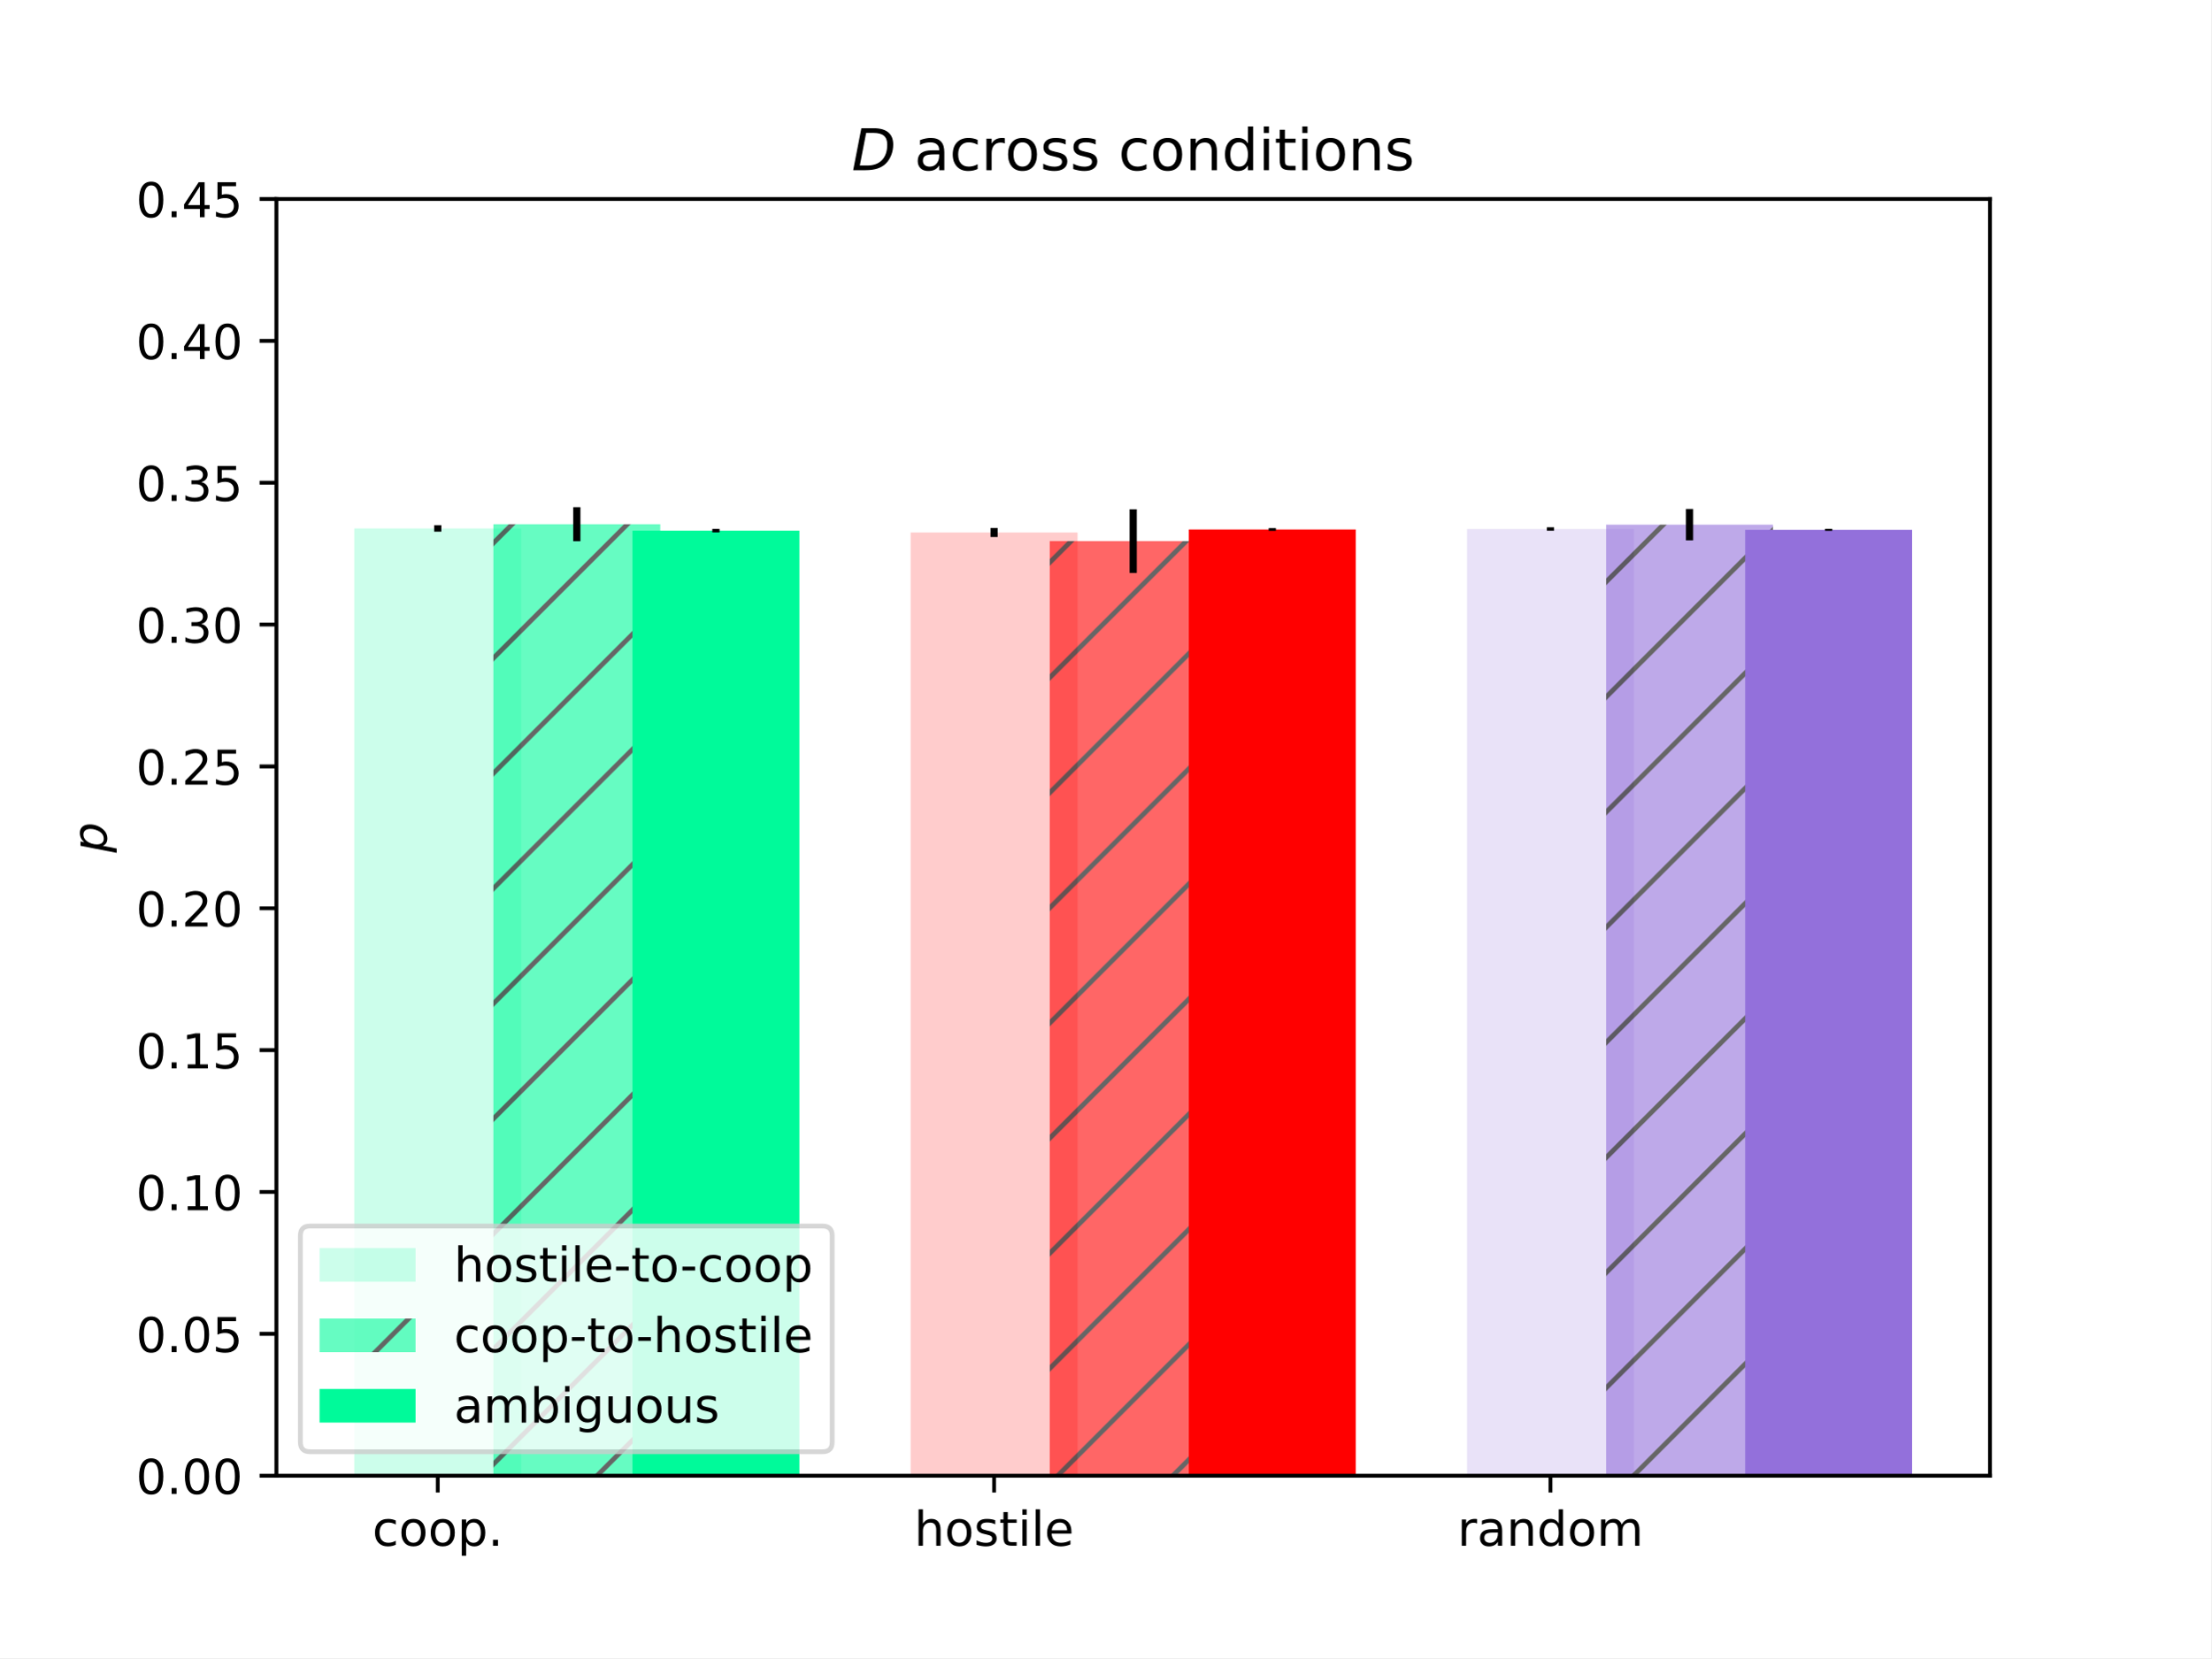
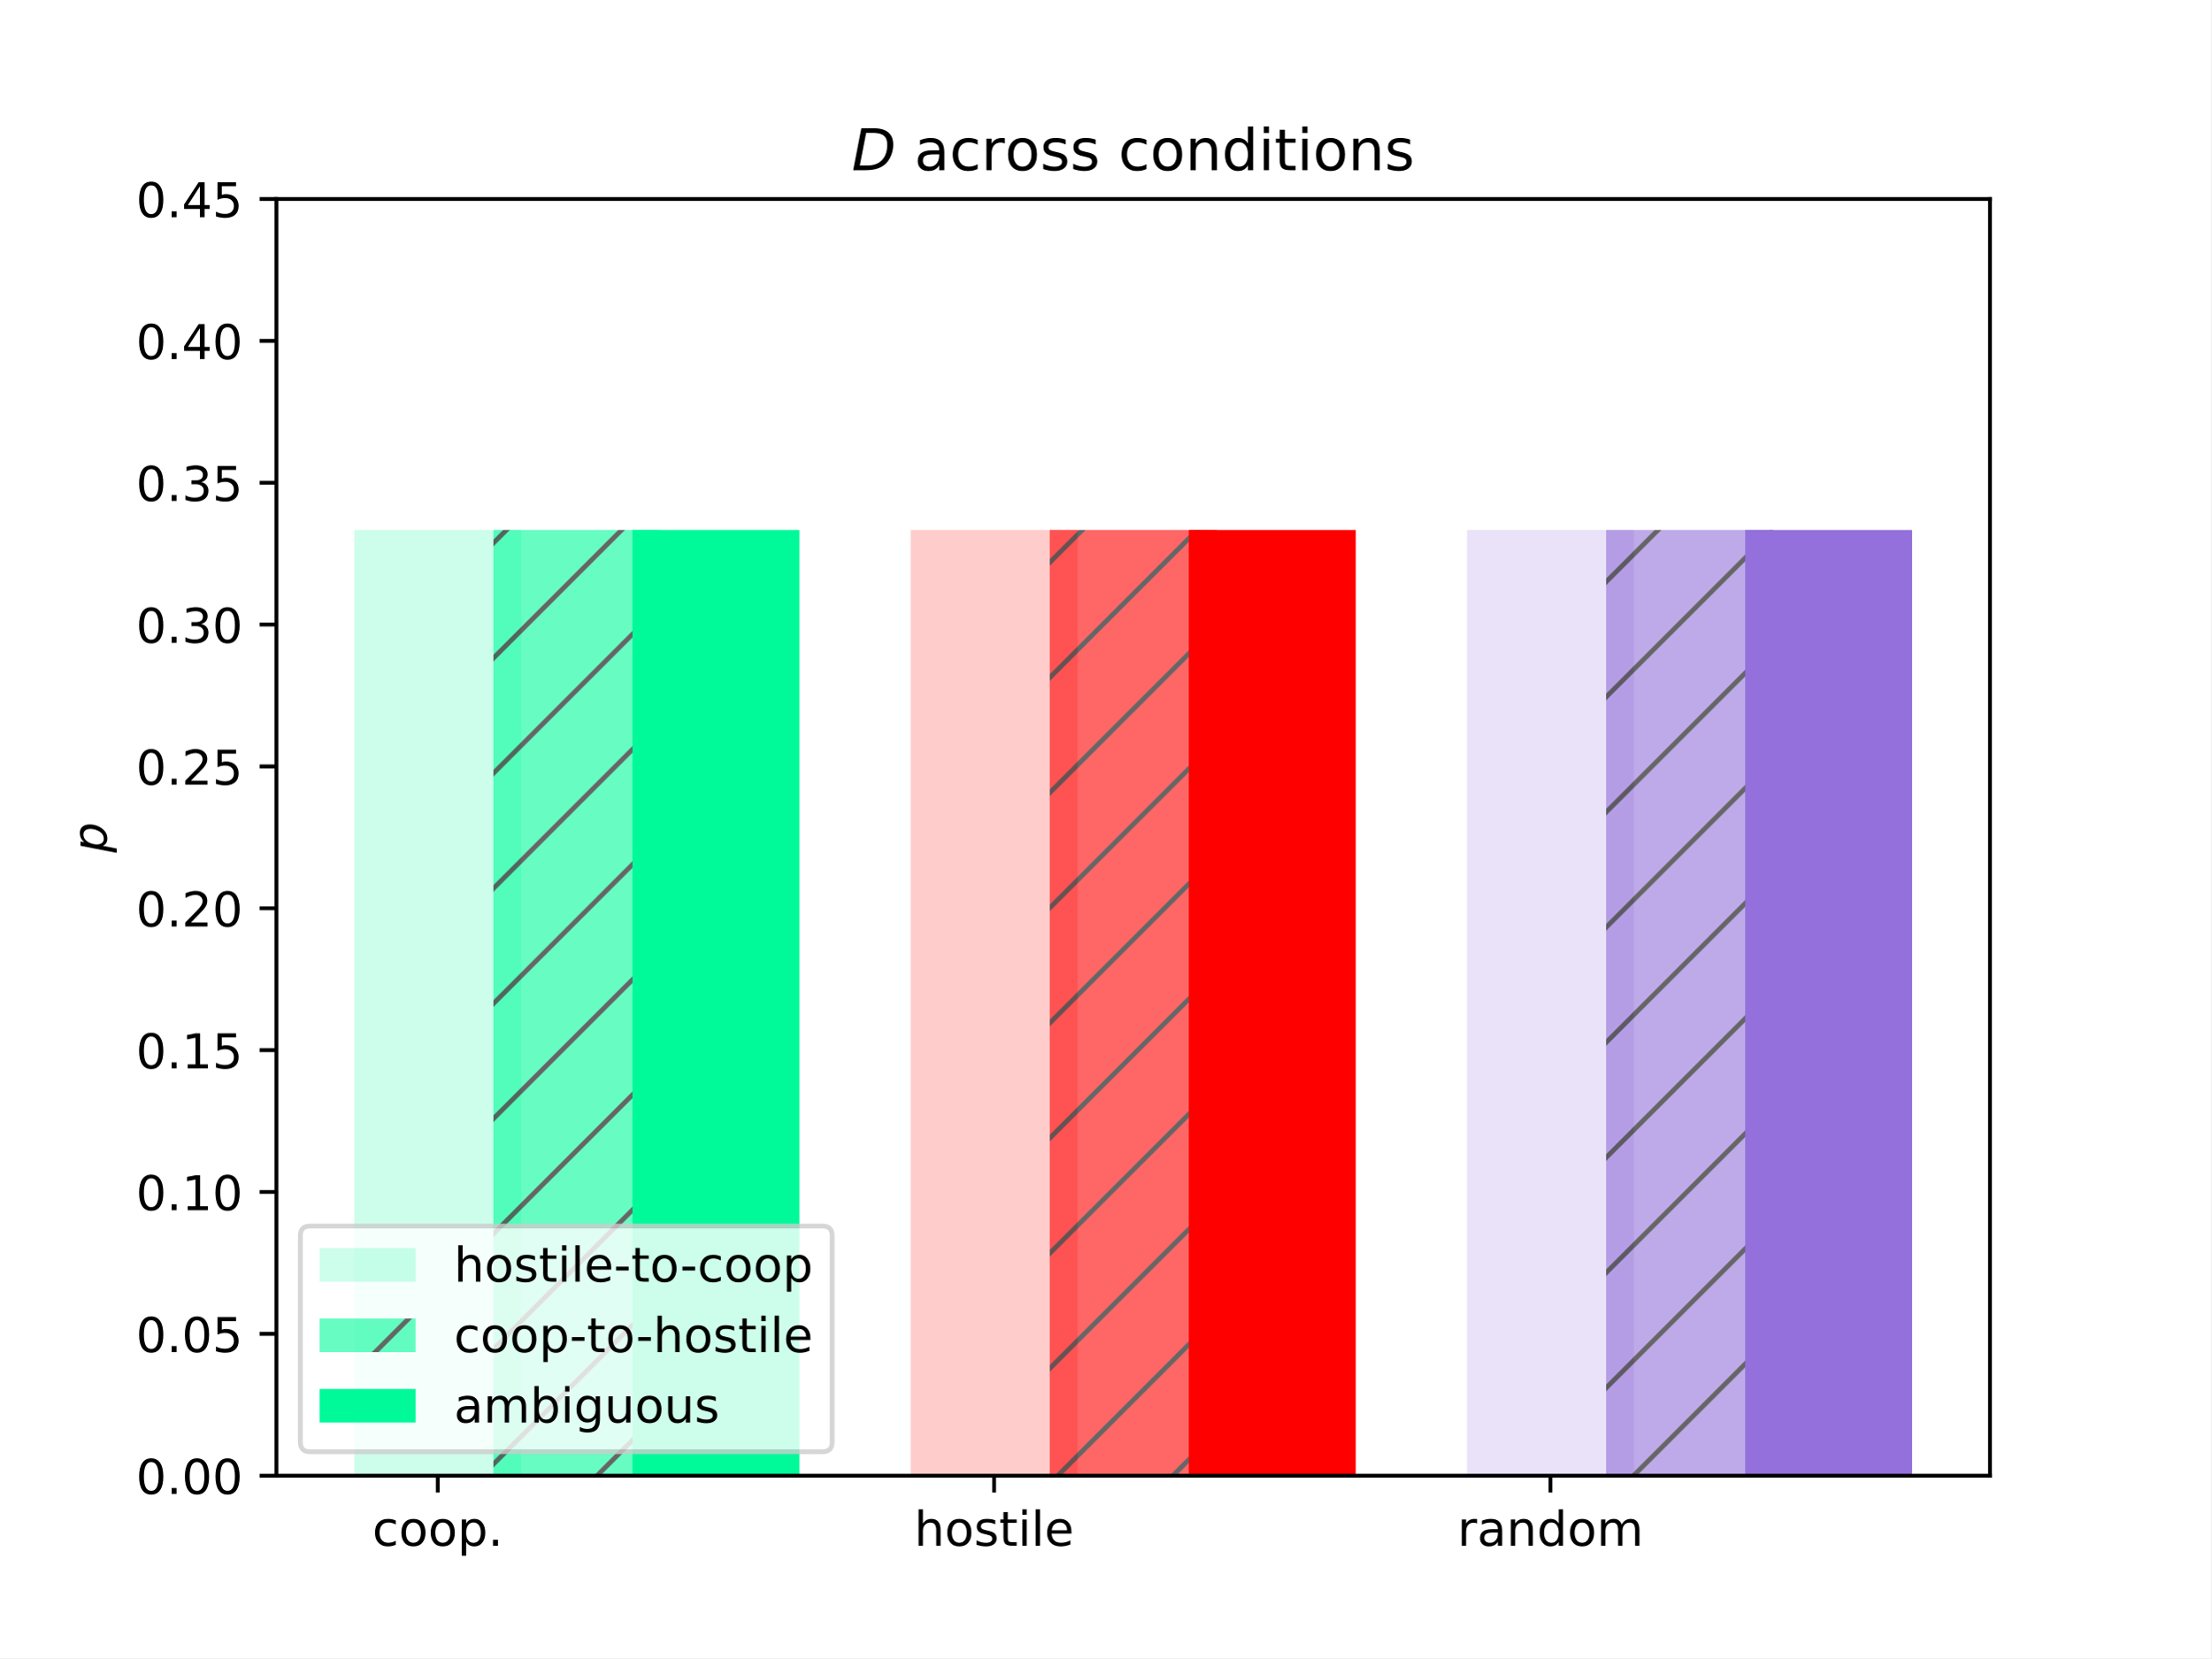
<svg xmlns="http://www.w3.org/2000/svg" xmlns:xlink="http://www.w3.org/1999/xlink" width="460.8pt" height="345.6pt" viewBox="0 0 460.8 345.6" version="1.1">
  <defs>
    <style type="text/css">*{stroke-linejoin: round; stroke-linecap: butt}</style>
  </defs>
  <g id="figure_1">
    <g id="patch_1">
      <path d="M 0 345.6  L 460.8 345.6  L 460.8 0  L 0 0  z " style="fill: #ffffff" />
    </g>
    <g id="axes_1">
      <g id="patch_2">
        <path d="M 57.6 307.584  L 414.72 307.584  L 414.72 41.472  L 57.6 41.472  z " style="fill: #ffffff" />
      </g>
      <g id="patch_3">
-         <path d="M 73.833 307.584  L 108.617 307.584  L 108.617 110.139  L 73.833 110.139  z " clip-path="url(#pad60d585d9)" style="fill: #00fa9a; opacity: 0.2" />
+         <path d="M 73.833 307.584  L 108.617 307.584  L 108.617 110.464  L 73.833 110.464  z " clip-path="url(#p4d7e593ae7)" style="fill: #00fa9a; opacity: 0.2" />
      </g>
      <g id="patch_4">
-         <path d="M 189.781 307.584  L 224.565 307.584  L 224.565 110.993  L 189.781 110.993  z " clip-path="url(#pad60d585d9)" style="fill: #ff0000; opacity: 0.2" />
+         <path d="M 189.781 307.584  L 224.565 307.584  L 224.565 110.464  L 189.781 110.464  z " clip-path="url(#p4d7e593ae7)" style="fill: #ff0000; opacity: 0.2" />
      </g>
      <g id="patch_5">
-         <path d="M 305.729 307.584  L 340.513 307.584  L 340.513 110.26  L 305.729 110.26  z " clip-path="url(#pad60d585d9)" style="fill: #9370db; opacity: 0.2" />
+         <path d="M 305.729 307.584  L 340.513 307.584  L 340.513 110.464  L 305.729 110.464  z " clip-path="url(#p4d7e593ae7)" style="fill: #9370db; opacity: 0.2" />
      </g>
      <g id="patch_6">
-         <path d="M 102.82 307.584  L 137.604 307.584  L 137.604 109.261  L 102.82 109.261  z " clip-path="url(#pad60d585d9)" style="fill: url(#h1ee213d143); opacity: 0.6" />
+         <path d="M 102.82 307.584  L 137.604 307.584  L 137.604 110.464  L 102.82 110.464  z " clip-path="url(#p4d7e593ae7)" style="fill: url(#h6283fdbabc); opacity: 0.6" />
      </g>
      <g id="patch_7">
-         <path d="M 218.768 307.584  L 253.552 307.584  L 253.552 112.777  L 218.768 112.777  z " clip-path="url(#pad60d585d9)" style="fill: url(#h73aff4ea53); opacity: 0.6" />
+         <path d="M 218.768 307.584  L 253.552 307.584  L 253.552 110.464  L 218.768 110.464  z " clip-path="url(#p4d7e593ae7)" style="fill: url(#heee160bb7b); opacity: 0.6" />
      </g>
      <g id="patch_8">
-         <path d="M 334.716 307.584  L 369.5 307.584  L 369.5 109.353  L 334.716 109.353  z " clip-path="url(#pad60d585d9)" style="fill: url(#h2d65809f4c); opacity: 0.6" />
+         <path d="M 334.716 307.584  L 369.5 307.584  L 369.5 110.464  L 334.716 110.464  z " clip-path="url(#p4d7e593ae7)" style="fill: url(#hfb50454c77); opacity: 0.6" />
      </g>
      <g id="patch_9">
-         <path d="M 131.807 307.584  L 166.591 307.584  L 166.591 110.6  L 131.807 110.6  z " clip-path="url(#pad60d585d9)" style="fill: #00fa9a" />
+         <path d="M 131.807 307.584  L 166.591 307.584  L 166.591 110.464  L 131.807 110.464  z " clip-path="url(#p4d7e593ae7)" style="fill: #00fa9a" />
      </g>
      <g id="patch_10">
-         <path d="M 247.755 307.584  L 282.539 307.584  L 282.539 110.36  L 247.755 110.36  z " clip-path="url(#pad60d585d9)" style="fill: #ff0000" />
+         <path d="M 247.755 307.584  L 282.539 307.584  L 282.539 110.464  L 247.755 110.464  z " clip-path="url(#p4d7e593ae7)" style="fill: #ff0000" />
      </g>
      <g id="patch_11">
-         <path d="M 363.703 307.584  L 398.487 307.584  L 398.487 110.432  L 363.703 110.432  z " clip-path="url(#pad60d585d9)" style="fill: #9370db" />
+         <path d="M 363.703 307.584  L 398.487 307.584  L 398.487 110.464  L 363.703 110.464  z " clip-path="url(#p4d7e593ae7)" style="fill: #9370db" />
      </g>
      <g id="matplotlib.axis_1">
        <g id="xtick_1">
          <g id="line2d_1">
            <defs>
-               <path id="me42c47daf1" d="M 0 0  L 0 3.5  " style="stroke: #000000; stroke-width: 0.8" />
+               <path id="m110d7c3a64" d="M 0 0  L 0 3.5  " style="stroke: #000000; stroke-width: 0.8" />
            </defs>
            <g>
-               <use xlink:href="#me42c47daf1" x="91.225" y="307.584" style="stroke: #000000; stroke-width: 0.8" />
+               <use xlink:href="#m110d7c3a64" x="91.225" y="307.584" style="stroke: #000000; stroke-width: 0.8" />
            </g>
          </g>
          <g id="text_1">
            <g transform="translate(77.59368 322.1824) scale(0.1 -0.1)">
              <defs>
                <path id="DejaVuSans-63" d="M 3122 3366  L 3122 2828  Q 2878 2963 2633 3030  Q 2388 3097 2138 3097  Q 1578 3097 1268 2742  Q 959 2388 959 1747  Q 959 1106 1268 751  Q 1578 397 2138 397  Q 2388 397 2633 464  Q 2878 531 3122 666  L 3122 134  Q 2881 22 2623 -34  Q 2366 -91 2075 -91  Q 1284 -91 818 406  Q 353 903 353 1747  Q 353 2603 823 3093  Q 1294 3584 2113 3584  Q 2378 3584 2631 3529  Q 2884 3475 3122 3366  z " transform="scale(0.015625)" />
                <path id="DejaVuSans-6f" d="M 1959 3097  Q 1497 3097 1228 2736  Q 959 2375 959 1747  Q 959 1119 1226 758  Q 1494 397 1959 397  Q 2419 397 2687 759  Q 2956 1122 2956 1747  Q 2956 2369 2687 2733  Q 2419 3097 1959 3097  z M 1959 3584  Q 2709 3584 3137 3096  Q 3566 2609 3566 1747  Q 3566 888 3137 398  Q 2709 -91 1959 -91  Q 1206 -91 779 398  Q 353 888 353 1747  Q 353 2609 779 3096  Q 1206 3584 1959 3584  z " transform="scale(0.015625)" />
                <path id="DejaVuSans-70" d="M 1159 525  L 1159 -1331  L 581 -1331  L 581 3500  L 1159 3500  L 1159 2969  Q 1341 3281 1617 3432  Q 1894 3584 2278 3584  Q 2916 3584 3314 3078  Q 3713 2572 3713 1747  Q 3713 922 3314 415  Q 2916 -91 2278 -91  Q 1894 -91 1617 61  Q 1341 213 1159 525  z M 3116 1747  Q 3116 2381 2855 2742  Q 2594 3103 2138 3103  Q 1681 3103 1420 2742  Q 1159 2381 1159 1747  Q 1159 1113 1420 752  Q 1681 391 2138 391  Q 2594 391 2855 752  Q 3116 1113 3116 1747  z " transform="scale(0.015625)" />
                <path id="DejaVuSans-2e" d="M 684 794  L 1344 794  L 1344 0  L 684 0  L 684 794  z " transform="scale(0.015625)" />
              </defs>
              <use xlink:href="#DejaVuSans-63" />
              <use xlink:href="#DejaVuSans-6f" x="54.98" />
              <use xlink:href="#DejaVuSans-6f" x="116.162" />
              <use xlink:href="#DejaVuSans-70" x="177.344" />
              <use xlink:href="#DejaVuSans-2e" x="240.82" />
            </g>
          </g>
        </g>
        <g id="xtick_2">
          <g id="line2d_2">
            <g>
-               <use xlink:href="#me42c47daf1" x="207.173" y="307.584" style="stroke: #000000; stroke-width: 0.8" />
+               <use xlink:href="#m110d7c3a64" x="207.173" y="307.584" style="stroke: #000000; stroke-width: 0.8" />
            </g>
          </g>
          <g id="text_2">
            <g transform="translate(190.5253 322.1824) scale(0.1 -0.1)">
              <defs>
                <path id="DejaVuSans-68" d="M 3513 2113  L 3513 0  L 2938 0  L 2938 2094  Q 2938 2591 2744 2837  Q 2550 3084 2163 3084  Q 1697 3084 1428 2787  Q 1159 2491 1159 1978  L 1159 0  L 581 0  L 581 4863  L 1159 4863  L 1159 2956  Q 1366 3272 1645 3428  Q 1925 3584 2291 3584  Q 2894 3584 3203 3211  Q 3513 2838 3513 2113  z " transform="scale(0.015625)" />
                <path id="DejaVuSans-73" d="M 2834 3397  L 2834 2853  Q 2591 2978 2328 3040  Q 2066 3103 1784 3103  Q 1356 3103 1142 2972  Q 928 2841 928 2578  Q 928 2378 1081 2264  Q 1234 2150 1697 2047  L 1894 2003  Q 2506 1872 2764 1633  Q 3022 1394 3022 966  Q 3022 478 2636 193  Q 2250 -91 1575 -91  Q 1294 -91 989 -36  Q 684 19 347 128  L 347 722  Q 666 556 975 473  Q 1284 391 1588 391  Q 1994 391 2212 530  Q 2431 669 2431 922  Q 2431 1156 2273 1281  Q 2116 1406 1581 1522  L 1381 1569  Q 847 1681 609 1914  Q 372 2147 372 2553  Q 372 3047 722 3315  Q 1072 3584 1716 3584  Q 2034 3584 2315 3537  Q 2597 3491 2834 3397  z " transform="scale(0.015625)" />
                <path id="DejaVuSans-74" d="M 1172 4494  L 1172 3500  L 2356 3500  L 2356 3053  L 1172 3053  L 1172 1153  Q 1172 725 1289 603  Q 1406 481 1766 481  L 2356 481  L 2356 0  L 1766 0  Q 1100 0 847 248  Q 594 497 594 1153  L 594 3053  L 172 3053  L 172 3500  L 594 3500  L 594 4494  L 1172 4494  z " transform="scale(0.015625)" />
                <path id="DejaVuSans-69" d="M 603 3500  L 1178 3500  L 1178 0  L 603 0  L 603 3500  z M 603 4863  L 1178 4863  L 1178 4134  L 603 4134  L 603 4863  z " transform="scale(0.015625)" />
                <path id="DejaVuSans-6c" d="M 603 4863  L 1178 4863  L 1178 0  L 603 0  L 603 4863  z " transform="scale(0.015625)" />
                <path id="DejaVuSans-65" d="M 3597 1894  L 3597 1613  L 953 1613  Q 991 1019 1311 708  Q 1631 397 2203 397  Q 2534 397 2845 478  Q 3156 559 3463 722  L 3463 178  Q 3153 47 2828 -22  Q 2503 -91 2169 -91  Q 1331 -91 842 396  Q 353 884 353 1716  Q 353 2575 817 3079  Q 1281 3584 2069 3584  Q 2775 3584 3186 3129  Q 3597 2675 3597 1894  z M 3022 2063  Q 3016 2534 2758 2815  Q 2500 3097 2075 3097  Q 1594 3097 1305 2825  Q 1016 2553 972 2059  L 3022 2063  z " transform="scale(0.015625)" />
              </defs>
              <use xlink:href="#DejaVuSans-68" />
              <use xlink:href="#DejaVuSans-6f" x="63.379" />
              <use xlink:href="#DejaVuSans-73" x="124.561" />
              <use xlink:href="#DejaVuSans-74" x="176.66" />
              <use xlink:href="#DejaVuSans-69" x="215.869" />
              <use xlink:href="#DejaVuSans-6c" x="243.652" />
              <use xlink:href="#DejaVuSans-65" x="271.436" />
            </g>
          </g>
        </g>
        <g id="xtick_3">
          <g id="line2d_3">
            <g>
-               <use xlink:href="#me42c47daf1" x="323.121" y="307.584" style="stroke: #000000; stroke-width: 0.8" />
+               <use xlink:href="#m110d7c3a64" x="323.121" y="307.584" style="stroke: #000000; stroke-width: 0.8" />
            </g>
          </g>
          <g id="text_3">
            <g transform="translate(303.7289 322.1824) scale(0.1 -0.1)">
              <defs>
                <path id="DejaVuSans-72" d="M 2631 2963  Q 2534 3019 2420 3045  Q 2306 3072 2169 3072  Q 1681 3072 1420 2755  Q 1159 2438 1159 1844  L 1159 0  L 581 0  L 581 3500  L 1159 3500  L 1159 2956  Q 1341 3275 1631 3429  Q 1922 3584 2338 3584  Q 2397 3584 2469 3576  Q 2541 3569 2628 3553  L 2631 2963  z " transform="scale(0.015625)" />
                <path id="DejaVuSans-61" d="M 2194 1759  Q 1497 1759 1228 1600  Q 959 1441 959 1056  Q 959 750 1161 570  Q 1363 391 1709 391  Q 2188 391 2477 730  Q 2766 1069 2766 1631  L 2766 1759  L 2194 1759  z M 3341 1997  L 3341 0  L 2766 0  L 2766 531  Q 2569 213 2275 61  Q 1981 -91 1556 -91  Q 1019 -91 701 211  Q 384 513 384 1019  Q 384 1609 779 1909  Q 1175 2209 1959 2209  L 2766 2209  L 2766 2266  Q 2766 2663 2505 2880  Q 2244 3097 1772 3097  Q 1472 3097 1187 3025  Q 903 2953 641 2809  L 641 3341  Q 956 3463 1253 3523  Q 1550 3584 1831 3584  Q 2591 3584 2966 3190  Q 3341 2797 3341 1997  z " transform="scale(0.015625)" />
                <path id="DejaVuSans-6e" d="M 3513 2113  L 3513 0  L 2938 0  L 2938 2094  Q 2938 2591 2744 2837  Q 2550 3084 2163 3084  Q 1697 3084 1428 2787  Q 1159 2491 1159 1978  L 1159 0  L 581 0  L 581 3500  L 1159 3500  L 1159 2956  Q 1366 3272 1645 3428  Q 1925 3584 2291 3584  Q 2894 3584 3203 3211  Q 3513 2838 3513 2113  z " transform="scale(0.015625)" />
                <path id="DejaVuSans-64" d="M 2906 2969  L 2906 4863  L 3481 4863  L 3481 0  L 2906 0  L 2906 525  Q 2725 213 2448 61  Q 2172 -91 1784 -91  Q 1150 -91 751 415  Q 353 922 353 1747  Q 353 2572 751 3078  Q 1150 3584 1784 3584  Q 2172 3584 2448 3432  Q 2725 3281 2906 2969  z M 947 1747  Q 947 1113 1208 752  Q 1469 391 1925 391  Q 2381 391 2643 752  Q 2906 1113 2906 1747  Q 2906 2381 2643 2742  Q 2381 3103 1925 3103  Q 1469 3103 1208 2742  Q 947 2381 947 1747  z " transform="scale(0.015625)" />
                <path id="DejaVuSans-6d" d="M 3328 2828  Q 3544 3216 3844 3400  Q 4144 3584 4550 3584  Q 5097 3584 5394 3201  Q 5691 2819 5691 2113  L 5691 0  L 5113 0  L 5113 2094  Q 5113 2597 4934 2840  Q 4756 3084 4391 3084  Q 3944 3084 3684 2787  Q 3425 2491 3425 1978  L 3425 0  L 2847 0  L 2847 2094  Q 2847 2600 2669 2842  Q 2491 3084 2119 3084  Q 1678 3084 1418 2786  Q 1159 2488 1159 1978  L 1159 0  L 581 0  L 581 3500  L 1159 3500  L 1159 2956  Q 1356 3278 1631 3431  Q 1906 3584 2284 3584  Q 2666 3584 2933 3390  Q 3200 3197 3328 2828  z " transform="scale(0.015625)" />
              </defs>
              <use xlink:href="#DejaVuSans-72" />
              <use xlink:href="#DejaVuSans-61" x="41.113" />
              <use xlink:href="#DejaVuSans-6e" x="102.393" />
              <use xlink:href="#DejaVuSans-64" x="165.771" />
              <use xlink:href="#DejaVuSans-6f" x="229.248" />
              <use xlink:href="#DejaVuSans-6d" x="290.43" />
            </g>
          </g>
        </g>
      </g>
      <g id="matplotlib.axis_2">
        <g id="ytick_1">
          <g id="line2d_4">
            <defs>
-               <path id="mc05fbb5b84" d="M 0 0  L -3.5 0  " style="stroke: #000000; stroke-width: 0.8" />
+               <path id="m73c6b029cb" d="M 0 0  L -3.5 0  " style="stroke: #000000; stroke-width: 0.8" />
            </defs>
            <g>
-               <use xlink:href="#mc05fbb5b84" x="57.6" y="307.584" style="stroke: #000000; stroke-width: 0.8" />
+               <use xlink:href="#m73c6b029cb" x="57.6" y="307.584" style="stroke: #000000; stroke-width: 0.8" />
            </g>
          </g>
          <g id="text_4">
            <g transform="translate(28.33438 311.3832) scale(0.1 -0.1)">
              <defs>
                <path id="DejaVuSans-30" d="M 2034 4250  Q 1547 4250 1301 3770  Q 1056 3291 1056 2328  Q 1056 1369 1301 889  Q 1547 409 2034 409  Q 2525 409 2770 889  Q 3016 1369 3016 2328  Q 3016 3291 2770 3770  Q 2525 4250 2034 4250  z M 2034 4750  Q 2819 4750 3233 4129  Q 3647 3509 3647 2328  Q 3647 1150 3233 529  Q 2819 -91 2034 -91  Q 1250 -91 836 529  Q 422 1150 422 2328  Q 422 3509 836 4129  Q 1250 4750 2034 4750  z " transform="scale(0.015625)" />
              </defs>
              <use xlink:href="#DejaVuSans-30" />
              <use xlink:href="#DejaVuSans-2e" x="63.623" />
              <use xlink:href="#DejaVuSans-30" x="95.41" />
              <use xlink:href="#DejaVuSans-30" x="159.033" />
            </g>
          </g>
        </g>
        <g id="ytick_2">
          <g id="line2d_5">
            <g>
-               <use xlink:href="#mc05fbb5b84" x="57.6" y="278.016" style="stroke: #000000; stroke-width: 0.8" />
+               <use xlink:href="#m73c6b029cb" x="57.6" y="278.016" style="stroke: #000000; stroke-width: 0.8" />
            </g>
          </g>
          <g id="text_5">
            <g transform="translate(28.33438 281.8152) scale(0.1 -0.1)">
              <defs>
                <path id="DejaVuSans-35" d="M 691 4666  L 3169 4666  L 3169 4134  L 1269 4134  L 1269 2991  Q 1406 3038 1543 3061  Q 1681 3084 1819 3084  Q 2600 3084 3056 2656  Q 3513 2228 3513 1497  Q 3513 744 3044 326  Q 2575 -91 1722 -91  Q 1428 -91 1123 -41  Q 819 9 494 109  L 494 744  Q 775 591 1075 516  Q 1375 441 1709 441  Q 2250 441 2565 725  Q 2881 1009 2881 1497  Q 2881 1984 2565 2268  Q 2250 2553 1709 2553  Q 1456 2553 1204 2497  Q 953 2441 691 2322  L 691 4666  z " transform="scale(0.015625)" />
              </defs>
              <use xlink:href="#DejaVuSans-30" />
              <use xlink:href="#DejaVuSans-2e" x="63.623" />
              <use xlink:href="#DejaVuSans-30" x="95.41" />
              <use xlink:href="#DejaVuSans-35" x="159.033" />
            </g>
          </g>
        </g>
        <g id="ytick_3">
          <g id="line2d_6">
            <g>
-               <use xlink:href="#mc05fbb5b84" x="57.6" y="248.448" style="stroke: #000000; stroke-width: 0.8" />
+               <use xlink:href="#m73c6b029cb" x="57.6" y="248.448" style="stroke: #000000; stroke-width: 0.8" />
            </g>
          </g>
          <g id="text_6">
            <g transform="translate(28.33438 252.2472) scale(0.1 -0.1)">
              <defs>
                <path id="DejaVuSans-31" d="M 794 531  L 1825 531  L 1825 4091  L 703 3866  L 703 4441  L 1819 4666  L 2450 4666  L 2450 531  L 3481 531  L 3481 0  L 794 0  L 794 531  z " transform="scale(0.015625)" />
              </defs>
              <use xlink:href="#DejaVuSans-30" />
              <use xlink:href="#DejaVuSans-2e" x="63.623" />
              <use xlink:href="#DejaVuSans-31" x="95.41" />
              <use xlink:href="#DejaVuSans-30" x="159.033" />
            </g>
          </g>
        </g>
        <g id="ytick_4">
          <g id="line2d_7">
            <g>
-               <use xlink:href="#mc05fbb5b84" x="57.6" y="218.88" style="stroke: #000000; stroke-width: 0.8" />
+               <use xlink:href="#m73c6b029cb" x="57.6" y="218.88" style="stroke: #000000; stroke-width: 0.8" />
            </g>
          </g>
          <g id="text_7">
            <g transform="translate(28.33438 222.6792) scale(0.1 -0.1)">
              <use xlink:href="#DejaVuSans-30" />
              <use xlink:href="#DejaVuSans-2e" x="63.623" />
              <use xlink:href="#DejaVuSans-31" x="95.41" />
              <use xlink:href="#DejaVuSans-35" x="159.033" />
            </g>
          </g>
        </g>
        <g id="ytick_5">
          <g id="line2d_8">
            <g>
-               <use xlink:href="#mc05fbb5b84" x="57.6" y="189.312" style="stroke: #000000; stroke-width: 0.8" />
+               <use xlink:href="#m73c6b029cb" x="57.6" y="189.312" style="stroke: #000000; stroke-width: 0.8" />
            </g>
          </g>
          <g id="text_8">
            <g transform="translate(28.33438 193.1112) scale(0.1 -0.1)">
              <defs>
                <path id="DejaVuSans-32" d="M 1228 531  L 3431 531  L 3431 0  L 469 0  L 469 531  Q 828 903 1448 1529  Q 2069 2156 2228 2338  Q 2531 2678 2651 2914  Q 2772 3150 2772 3378  Q 2772 3750 2511 3984  Q 2250 4219 1831 4219  Q 1534 4219 1204 4116  Q 875 4013 500 3803  L 500 4441  Q 881 4594 1212 4672  Q 1544 4750 1819 4750  Q 2544 4750 2975 4387  Q 3406 4025 3406 3419  Q 3406 3131 3298 2873  Q 3191 2616 2906 2266  Q 2828 2175 2409 1742  Q 1991 1309 1228 531  z " transform="scale(0.015625)" />
              </defs>
              <use xlink:href="#DejaVuSans-30" />
              <use xlink:href="#DejaVuSans-2e" x="63.623" />
              <use xlink:href="#DejaVuSans-32" x="95.41" />
              <use xlink:href="#DejaVuSans-30" x="159.033" />
            </g>
          </g>
        </g>
        <g id="ytick_6">
          <g id="line2d_9">
            <g>
-               <use xlink:href="#mc05fbb5b84" x="57.6" y="159.744" style="stroke: #000000; stroke-width: 0.8" />
+               <use xlink:href="#m73c6b029cb" x="57.6" y="159.744" style="stroke: #000000; stroke-width: 0.8" />
            </g>
          </g>
          <g id="text_9">
            <g transform="translate(28.33438 163.5432) scale(0.1 -0.1)">
              <use xlink:href="#DejaVuSans-30" />
              <use xlink:href="#DejaVuSans-2e" x="63.623" />
              <use xlink:href="#DejaVuSans-32" x="95.41" />
              <use xlink:href="#DejaVuSans-35" x="159.033" />
            </g>
          </g>
        </g>
        <g id="ytick_7">
          <g id="line2d_10">
            <g>
-               <use xlink:href="#mc05fbb5b84" x="57.6" y="130.176" style="stroke: #000000; stroke-width: 0.8" />
+               <use xlink:href="#m73c6b029cb" x="57.6" y="130.176" style="stroke: #000000; stroke-width: 0.8" />
            </g>
          </g>
          <g id="text_10">
            <g transform="translate(28.33438 133.9752) scale(0.1 -0.1)">
              <defs>
                <path id="DejaVuSans-33" d="M 2597 2516  Q 3050 2419 3304 2112  Q 3559 1806 3559 1356  Q 3559 666 3084 287  Q 2609 -91 1734 -91  Q 1441 -91 1130 -33  Q 819 25 488 141  L 488 750  Q 750 597 1062 519  Q 1375 441 1716 441  Q 2309 441 2620 675  Q 2931 909 2931 1356  Q 2931 1769 2642 2001  Q 2353 2234 1838 2234  L 1294 2234  L 1294 2753  L 1863 2753  Q 2328 2753 2575 2939  Q 2822 3125 2822 3475  Q 2822 3834 2567 4026  Q 2313 4219 1838 4219  Q 1578 4219 1281 4162  Q 984 4106 628 3988  L 628 4550  Q 988 4650 1302 4700  Q 1616 4750 1894 4750  Q 2613 4750 3031 4423  Q 3450 4097 3450 3541  Q 3450 3153 3228 2886  Q 3006 2619 2597 2516  z " transform="scale(0.015625)" />
              </defs>
              <use xlink:href="#DejaVuSans-30" />
              <use xlink:href="#DejaVuSans-2e" x="63.623" />
              <use xlink:href="#DejaVuSans-33" x="95.41" />
              <use xlink:href="#DejaVuSans-30" x="159.033" />
            </g>
          </g>
        </g>
        <g id="ytick_8">
          <g id="line2d_11">
            <g>
-               <use xlink:href="#mc05fbb5b84" x="57.6" y="100.608" style="stroke: #000000; stroke-width: 0.8" />
+               <use xlink:href="#m73c6b029cb" x="57.6" y="100.608" style="stroke: #000000; stroke-width: 0.8" />
            </g>
          </g>
          <g id="text_11">
            <g transform="translate(28.33438 104.4072) scale(0.1 -0.1)">
              <use xlink:href="#DejaVuSans-30" />
              <use xlink:href="#DejaVuSans-2e" x="63.623" />
              <use xlink:href="#DejaVuSans-33" x="95.41" />
              <use xlink:href="#DejaVuSans-35" x="159.033" />
            </g>
          </g>
        </g>
        <g id="ytick_9">
          <g id="line2d_12">
            <g>
-               <use xlink:href="#mc05fbb5b84" x="57.6" y="71.04" style="stroke: #000000; stroke-width: 0.8" />
+               <use xlink:href="#m73c6b029cb" x="57.6" y="71.04" style="stroke: #000000; stroke-width: 0.8" />
            </g>
          </g>
          <g id="text_12">
            <g transform="translate(28.33438 74.83922) scale(0.1 -0.1)">
              <defs>
                <path id="DejaVuSans-34" d="M 2419 4116  L 825 1625  L 2419 1625  L 2419 4116  z M 2253 4666  L 3047 4666  L 3047 1625  L 3713 1625  L 3713 1100  L 3047 1100  L 3047 0  L 2419 0  L 2419 1100  L 313 1100  L 313 1709  L 2253 4666  z " transform="scale(0.015625)" />
              </defs>
              <use xlink:href="#DejaVuSans-30" />
              <use xlink:href="#DejaVuSans-2e" x="63.623" />
              <use xlink:href="#DejaVuSans-34" x="95.41" />
              <use xlink:href="#DejaVuSans-30" x="159.033" />
            </g>
          </g>
        </g>
        <g id="ytick_10">
          <g id="line2d_13">
            <g>
-               <use xlink:href="#mc05fbb5b84" x="57.6" y="41.472" style="stroke: #000000; stroke-width: 0.8" />
+               <use xlink:href="#m73c6b029cb" x="57.6" y="41.472" style="stroke: #000000; stroke-width: 0.8" />
            </g>
          </g>
          <g id="text_13">
            <g transform="translate(28.33438 45.27122) scale(0.1 -0.1)">
              <use xlink:href="#DejaVuSans-30" />
              <use xlink:href="#DejaVuSans-2e" x="63.623" />
              <use xlink:href="#DejaVuSans-34" x="95.41" />
              <use xlink:href="#DejaVuSans-35" x="159.033" />
            </g>
          </g>
        </g>
        <g id="text_14">
          <g transform="translate(22.23438 177.728) rotate(-90) scale(0.1 -0.1)">
            <defs>
              <path id="DejaVuSans-Oblique-70" d="M 3175 2156  Q 3175 2616 2975 2859  Q 2775 3103 2400 3103  Q 2144 3103 1911 2972  Q 1678 2841 1497 2591  Q 1319 2344 1212 1994  Q 1106 1644 1106 1300  Q 1106 863 1306 627  Q 1506 391 1875 391  Q 2147 391 2380 519  Q 2613 647 2778 891  Q 2956 1147 3065 1494  Q 3175 1841 3175 2156  z M 1394 2969  Q 1625 3272 1939 3428  Q 2253 3584 2638 3584  Q 3175 3584 3472 3232  Q 3769 2881 3769 2247  Q 3769 1728 3584 1258  Q 3400 788 3053 416  Q 2822 169 2531 39  Q 2241 -91 1919 -91  Q 1547 -91 1294 64  Q 1041 219 916 525  L 556 -1331  L -19 -1331  L 922 3500  L 1497 3500  L 1394 2969  z " transform="scale(0.015625)" />
            </defs>
            <use xlink:href="#DejaVuSans-Oblique-70" />
          </g>
        </g>
      </g>
      <g id="LineCollection_1">
-         <path d="M 91.225 110.816  L 91.225 109.463  " clip-path="url(#pad60d585d9)" style="fill: none; stroke: #000000; stroke-width: 1.5" />
-         <path d="M 207.173 111.929  L 207.173 110.057  " clip-path="url(#pad60d585d9)" style="fill: none; stroke: #000000; stroke-width: 1.5" />
-         <path d="M 323.121 110.615  L 323.121 109.905  " clip-path="url(#pad60d585d9)" style="fill: none; stroke: #000000; stroke-width: 1.5" />
+         <path d="M 91.225 110.464  L 91.225 110.464  " clip-path="url(#p4d7e593ae7)" style="fill: none; stroke: #000000; stroke-width: 1.5" />
+         <path d="M 207.173 110.464  L 207.173 110.464  " clip-path="url(#p4d7e593ae7)" style="fill: none; stroke: #000000; stroke-width: 1.5" />
+         <path d="M 323.121 110.464  L 323.121 110.464  " clip-path="url(#p4d7e593ae7)" style="fill: none; stroke: #000000; stroke-width: 1.5" />
      </g>
      <g id="LineCollection_2">
-         <path d="M 120.212 112.806  L 120.212 105.717  " clip-path="url(#pad60d585d9)" style="fill: none; stroke: #000000; stroke-width: 1.5" />
-         <path d="M 236.16 119.416  L 236.16 106.139  " clip-path="url(#pad60d585d9)" style="fill: none; stroke: #000000; stroke-width: 1.5" />
-         <path d="M 352.108 112.63  L 352.108 106.076  " clip-path="url(#pad60d585d9)" style="fill: none; stroke: #000000; stroke-width: 1.5" />
+         <path d="M 120.212 110.464  L 120.212 110.464  " clip-path="url(#p4d7e593ae7)" style="fill: none; stroke: #000000; stroke-width: 1.5" />
+         <path d="M 236.16 110.464  L 236.16 110.464  " clip-path="url(#p4d7e593ae7)" style="fill: none; stroke: #000000; stroke-width: 1.5" />
+         <path d="M 352.108 110.464  L 352.108 110.464  " clip-path="url(#p4d7e593ae7)" style="fill: none; stroke: #000000; stroke-width: 1.5" />
      </g>
      <g id="LineCollection_3">
-         <path d="M 149.199 110.959  L 149.199 110.241  " clip-path="url(#pad60d585d9)" style="fill: none; stroke: #000000; stroke-width: 1.5" />
-         <path d="M 265.147 110.644  L 265.147 110.077  " clip-path="url(#pad60d585d9)" style="fill: none; stroke: #000000; stroke-width: 1.5" />
-         <path d="M 381.095 110.638  L 381.095 110.225  " clip-path="url(#pad60d585d9)" style="fill: none; stroke: #000000; stroke-width: 1.5" />
+         <path d="M 149.199 110.464  L 149.199 110.464  " clip-path="url(#p4d7e593ae7)" style="fill: none; stroke: #000000; stroke-width: 1.5" />
+         <path d="M 265.147 110.464  L 265.147 110.464  " clip-path="url(#p4d7e593ae7)" style="fill: none; stroke: #000000; stroke-width: 1.5" />
+         <path d="M 381.095 110.464  L 381.095 110.464  " clip-path="url(#p4d7e593ae7)" style="fill: none; stroke: #000000; stroke-width: 1.5" />
      </g>
      <g id="patch_12">
        <path d="M 57.6 307.584  L 57.6 41.472  " style="fill: none; stroke: #000000; stroke-width: 0.8; stroke-linejoin: miter; stroke-linecap: square" />
      </g>
      <g id="patch_13">
        <path d="M 414.72 307.584  L 414.72 41.472  " style="fill: none; stroke: #000000; stroke-width: 0.8; stroke-linejoin: miter; stroke-linecap: square" />
      </g>
      <g id="patch_14">
        <path d="M 57.6 307.584  L 414.72 307.584  " style="fill: none; stroke: #000000; stroke-width: 0.8; stroke-linejoin: miter; stroke-linecap: square" />
      </g>
      <g id="patch_15">
        <path d="M 57.6 41.472  L 414.72 41.472  " style="fill: none; stroke: #000000; stroke-width: 0.8; stroke-linejoin: miter; stroke-linecap: square" />
      </g>
      <g id="text_15">
        <g transform="translate(177.48 35.472) scale(0.12 -0.12)">
          <defs>
            <path id="DejaVuSans-Oblique-44" d="M 1081 4666  L 2438 4666  Q 3519 4666 4070 4208  Q 4622 3750 4622 2847  Q 4622 2250 4412 1698  Q 4203 1147 3834 769  Q 3463 381 2891 190  Q 2319 0 1538 0  L 172 0  L 1081 4666  z M 1613 4147  L 909 519  L 1734 519  Q 2794 519 3375 1128  Q 3956 1738 3956 2847  Q 3956 3519 3581 3833  Q 3206 4147 2406 4147  L 1613 4147  z " transform="scale(0.015625)" />
            <path id="DejaVuSans-20" transform="scale(0.015625)" />
          </defs>
          <use xlink:href="#DejaVuSans-Oblique-44" transform="translate(0 0.015625)" />
          <use xlink:href="#DejaVuSans-20" transform="translate(77.00195 0.015625)" />
          <use xlink:href="#DejaVuSans-61" transform="translate(108.7891 0.015625)" />
          <use xlink:href="#DejaVuSans-63" transform="translate(170.0684 0.015625)" />
          <use xlink:href="#DejaVuSans-72" transform="translate(225.0488 0.015625)" />
          <use xlink:href="#DejaVuSans-6f" transform="translate(266.1621 0.015625)" />
          <use xlink:href="#DejaVuSans-73" transform="translate(327.3438 0.015625)" />
          <use xlink:href="#DejaVuSans-73" transform="translate(379.4434 0.015625)" />
          <use xlink:href="#DejaVuSans-20" transform="translate(431.543 0.015625)" />
          <use xlink:href="#DejaVuSans-63" transform="translate(463.3301 0.015625)" />
          <use xlink:href="#DejaVuSans-6f" transform="translate(518.3105 0.015625)" />
          <use xlink:href="#DejaVuSans-6e" transform="translate(579.4922 0.015625)" />
          <use xlink:href="#DejaVuSans-64" transform="translate(642.8711 0.015625)" />
          <use xlink:href="#DejaVuSans-69" transform="translate(706.3477 0.015625)" />
          <use xlink:href="#DejaVuSans-74" transform="translate(734.1309 0.015625)" />
          <use xlink:href="#DejaVuSans-69" transform="translate(773.3398 0.015625)" />
          <use xlink:href="#DejaVuSans-6f" transform="translate(801.123 0.015625)" />
          <use xlink:href="#DejaVuSans-6e" transform="translate(862.3047 0.015625)" />
          <use xlink:href="#DejaVuSans-73" transform="translate(925.6836 0.015625)" />
        </g>
      </g>
      <g id="legend_1">
        <g id="patch_16">
          <path d="M 64.6 302.584  L 171.422 302.584  Q 173.422 302.584 173.422 300.584  L 173.422 257.55  Q 173.422 255.55 171.422 255.55  L 64.6 255.55  Q 62.6 255.55 62.6 257.55  L 62.6 300.584  Q 62.6 302.584 64.6 302.584  z " style="fill: #ffffff; opacity: 0.8; stroke: #cccccc; stroke-linejoin: miter" />
        </g>
        <g id="patch_17">
          <path d="M 66.6 267.148  L 86.6 267.148  L 86.6 260.148  L 66.6 260.148  z " style="fill: #00fa9a; opacity: 0.2" />
        </g>
        <g id="text_16">
          <g transform="translate(94.6 267.1481) scale(0.1 -0.1)">
            <defs>
              <path id="DejaVuSans-2d" d="M 313 2009  L 1997 2009  L 1997 1497  L 313 1497  L 313 2009  z " transform="scale(0.015625)" />
            </defs>
            <use xlink:href="#DejaVuSans-68" />
            <use xlink:href="#DejaVuSans-6f" x="63.379" />
            <use xlink:href="#DejaVuSans-73" x="124.561" />
            <use xlink:href="#DejaVuSans-74" x="176.66" />
            <use xlink:href="#DejaVuSans-69" x="215.869" />
            <use xlink:href="#DejaVuSans-6c" x="243.652" />
            <use xlink:href="#DejaVuSans-65" x="271.436" />
            <use xlink:href="#DejaVuSans-2d" x="332.959" />
            <use xlink:href="#DejaVuSans-74" x="369.043" />
            <use xlink:href="#DejaVuSans-6f" x="408.252" />
            <use xlink:href="#DejaVuSans-2d" x="471.309" />
            <use xlink:href="#DejaVuSans-63" x="507.393" />
            <use xlink:href="#DejaVuSans-6f" x="562.373" />
            <use xlink:href="#DejaVuSans-6f" x="623.555" />
            <use xlink:href="#DejaVuSans-70" x="684.736" />
          </g>
        </g>
        <g id="patch_18">
-           <path d="M 66.6 281.826  L 86.6 281.826  L 86.6 274.826  L 66.6 274.826  z " style="fill: url(#h1ee213d143); opacity: 0.6" />
+           <path d="M 66.6 281.826  L 86.6 281.826  L 86.6 274.826  L 66.6 274.826  z " style="fill: url(#h6283fdbabc); opacity: 0.6" />
        </g>
        <g id="text_17">
          <g transform="translate(94.6 281.8262) scale(0.1 -0.1)">
            <use xlink:href="#DejaVuSans-63" />
            <use xlink:href="#DejaVuSans-6f" x="54.98" />
            <use xlink:href="#DejaVuSans-6f" x="116.162" />
            <use xlink:href="#DejaVuSans-70" x="177.344" />
            <use xlink:href="#DejaVuSans-2d" x="240.82" />
            <use xlink:href="#DejaVuSans-74" x="276.904" />
            <use xlink:href="#DejaVuSans-6f" x="316.113" />
            <use xlink:href="#DejaVuSans-2d" x="379.17" />
            <use xlink:href="#DejaVuSans-68" x="415.254" />
            <use xlink:href="#DejaVuSans-6f" x="478.633" />
            <use xlink:href="#DejaVuSans-73" x="539.814" />
            <use xlink:href="#DejaVuSans-74" x="591.914" />
            <use xlink:href="#DejaVuSans-69" x="631.123" />
            <use xlink:href="#DejaVuSans-6c" x="658.906" />
            <use xlink:href="#DejaVuSans-65" x="686.689" />
          </g>
        </g>
        <g id="patch_19">
          <path d="M 66.6 296.504  L 86.6 296.504  L 86.6 289.504  L 66.6 289.504  z " style="fill: #00fa9a" />
        </g>
        <g id="text_18">
          <g transform="translate(94.6 296.5043) scale(0.1 -0.1)">
            <defs>
              <path id="DejaVuSans-62" d="M 3116 1747  Q 3116 2381 2855 2742  Q 2594 3103 2138 3103  Q 1681 3103 1420 2742  Q 1159 2381 1159 1747  Q 1159 1113 1420 752  Q 1681 391 2138 391  Q 2594 391 2855 752  Q 3116 1113 3116 1747  z M 1159 2969  Q 1341 3281 1617 3432  Q 1894 3584 2278 3584  Q 2916 3584 3314 3078  Q 3713 2572 3713 1747  Q 3713 922 3314 415  Q 2916 -91 2278 -91  Q 1894 -91 1617 61  Q 1341 213 1159 525  L 1159 0  L 581 0  L 581 4863  L 1159 4863  L 1159 2969  z " transform="scale(0.015625)" />
              <path id="DejaVuSans-67" d="M 2906 1791  Q 2906 2416 2648 2759  Q 2391 3103 1925 3103  Q 1463 3103 1205 2759  Q 947 2416 947 1791  Q 947 1169 1205 825  Q 1463 481 1925 481  Q 2391 481 2648 825  Q 2906 1169 2906 1791  z M 3481 434  Q 3481 -459 3084 -895  Q 2688 -1331 1869 -1331  Q 1566 -1331 1297 -1286  Q 1028 -1241 775 -1147  L 775 -588  Q 1028 -725 1275 -790  Q 1522 -856 1778 -856  Q 2344 -856 2625 -561  Q 2906 -266 2906 331  L 2906 616  Q 2728 306 2450 153  Q 2172 0 1784 0  Q 1141 0 747 490  Q 353 981 353 1791  Q 353 2603 747 3093  Q 1141 3584 1784 3584  Q 2172 3584 2450 3431  Q 2728 3278 2906 2969  L 2906 3500  L 3481 3500  L 3481 434  z " transform="scale(0.015625)" />
              <path id="DejaVuSans-75" d="M 544 1381  L 544 3500  L 1119 3500  L 1119 1403  Q 1119 906 1312 657  Q 1506 409 1894 409  Q 2359 409 2629 706  Q 2900 1003 2900 1516  L 2900 3500  L 3475 3500  L 3475 0  L 2900 0  L 2900 538  Q 2691 219 2414 64  Q 2138 -91 1772 -91  Q 1169 -91 856 284  Q 544 659 544 1381  z M 1991 3584  L 1991 3584  z " transform="scale(0.015625)" />
            </defs>
            <use xlink:href="#DejaVuSans-61" />
            <use xlink:href="#DejaVuSans-6d" x="61.279" />
            <use xlink:href="#DejaVuSans-62" x="158.691" />
            <use xlink:href="#DejaVuSans-69" x="222.168" />
            <use xlink:href="#DejaVuSans-67" x="249.951" />
            <use xlink:href="#DejaVuSans-75" x="313.428" />
            <use xlink:href="#DejaVuSans-6f" x="376.807" />
            <use xlink:href="#DejaVuSans-75" x="437.988" />
            <use xlink:href="#DejaVuSans-73" x="501.367" />
          </g>
        </g>
      </g>
    </g>
  </g>
  <defs>
-     <clipPath id="pad60d585d9">
+     <clipPath id="p4d7e593ae7">
      <rect x="57.6" y="41.472" width="357.12" height="266.112" />
    </clipPath>
  </defs>
  <defs>
-     <pattern id="h1ee213d143" patternUnits="userSpaceOnUse" x="0" y="0" width="72" height="72">
+     <pattern id="h6283fdbabc" patternUnits="userSpaceOnUse" x="0" y="0" width="72" height="72">
      <rect x="0" y="0" width="73" height="73" fill="#00fa9a" />
      <path d="M -36 36  L 36 -36  M -24 48  L 48 -24  M -12 60  L 60 -12  M 0 72  L 72 0  M 12 84  L 84 12  M 24 96  L 96 24  M 36 108  L 108 36  " style="fill: #000000; stroke: #000000; stroke-width: 1.0; stroke-linecap: butt; stroke-linejoin: miter" />
    </pattern>
-     <pattern id="h73aff4ea53" patternUnits="userSpaceOnUse" x="0" y="0" width="72" height="72">
+     <pattern id="heee160bb7b" patternUnits="userSpaceOnUse" x="0" y="0" width="72" height="72">
      <rect x="0" y="0" width="73" height="73" fill="#ff0000" />
      <path d="M -36 36  L 36 -36  M -24 48  L 48 -24  M -12 60  L 60 -12  M 0 72  L 72 0  M 12 84  L 84 12  M 24 96  L 96 24  M 36 108  L 108 36  " style="fill: #000000; stroke: #000000; stroke-width: 1.0; stroke-linecap: butt; stroke-linejoin: miter" />
    </pattern>
-     <pattern id="h2d65809f4c" patternUnits="userSpaceOnUse" x="0" y="0" width="72" height="72">
+     <pattern id="hfb50454c77" patternUnits="userSpaceOnUse" x="0" y="0" width="72" height="72">
      <rect x="0" y="0" width="73" height="73" fill="#9370db" />
      <path d="M -36 36  L 36 -36  M -24 48  L 48 -24  M -12 60  L 60 -12  M 0 72  L 72 0  M 12 84  L 84 12  M 24 96  L 96 24  M 36 108  L 108 36  " style="fill: #000000; stroke: #000000; stroke-width: 1.0; stroke-linecap: butt; stroke-linejoin: miter" />
    </pattern>
  </defs>
</svg>
